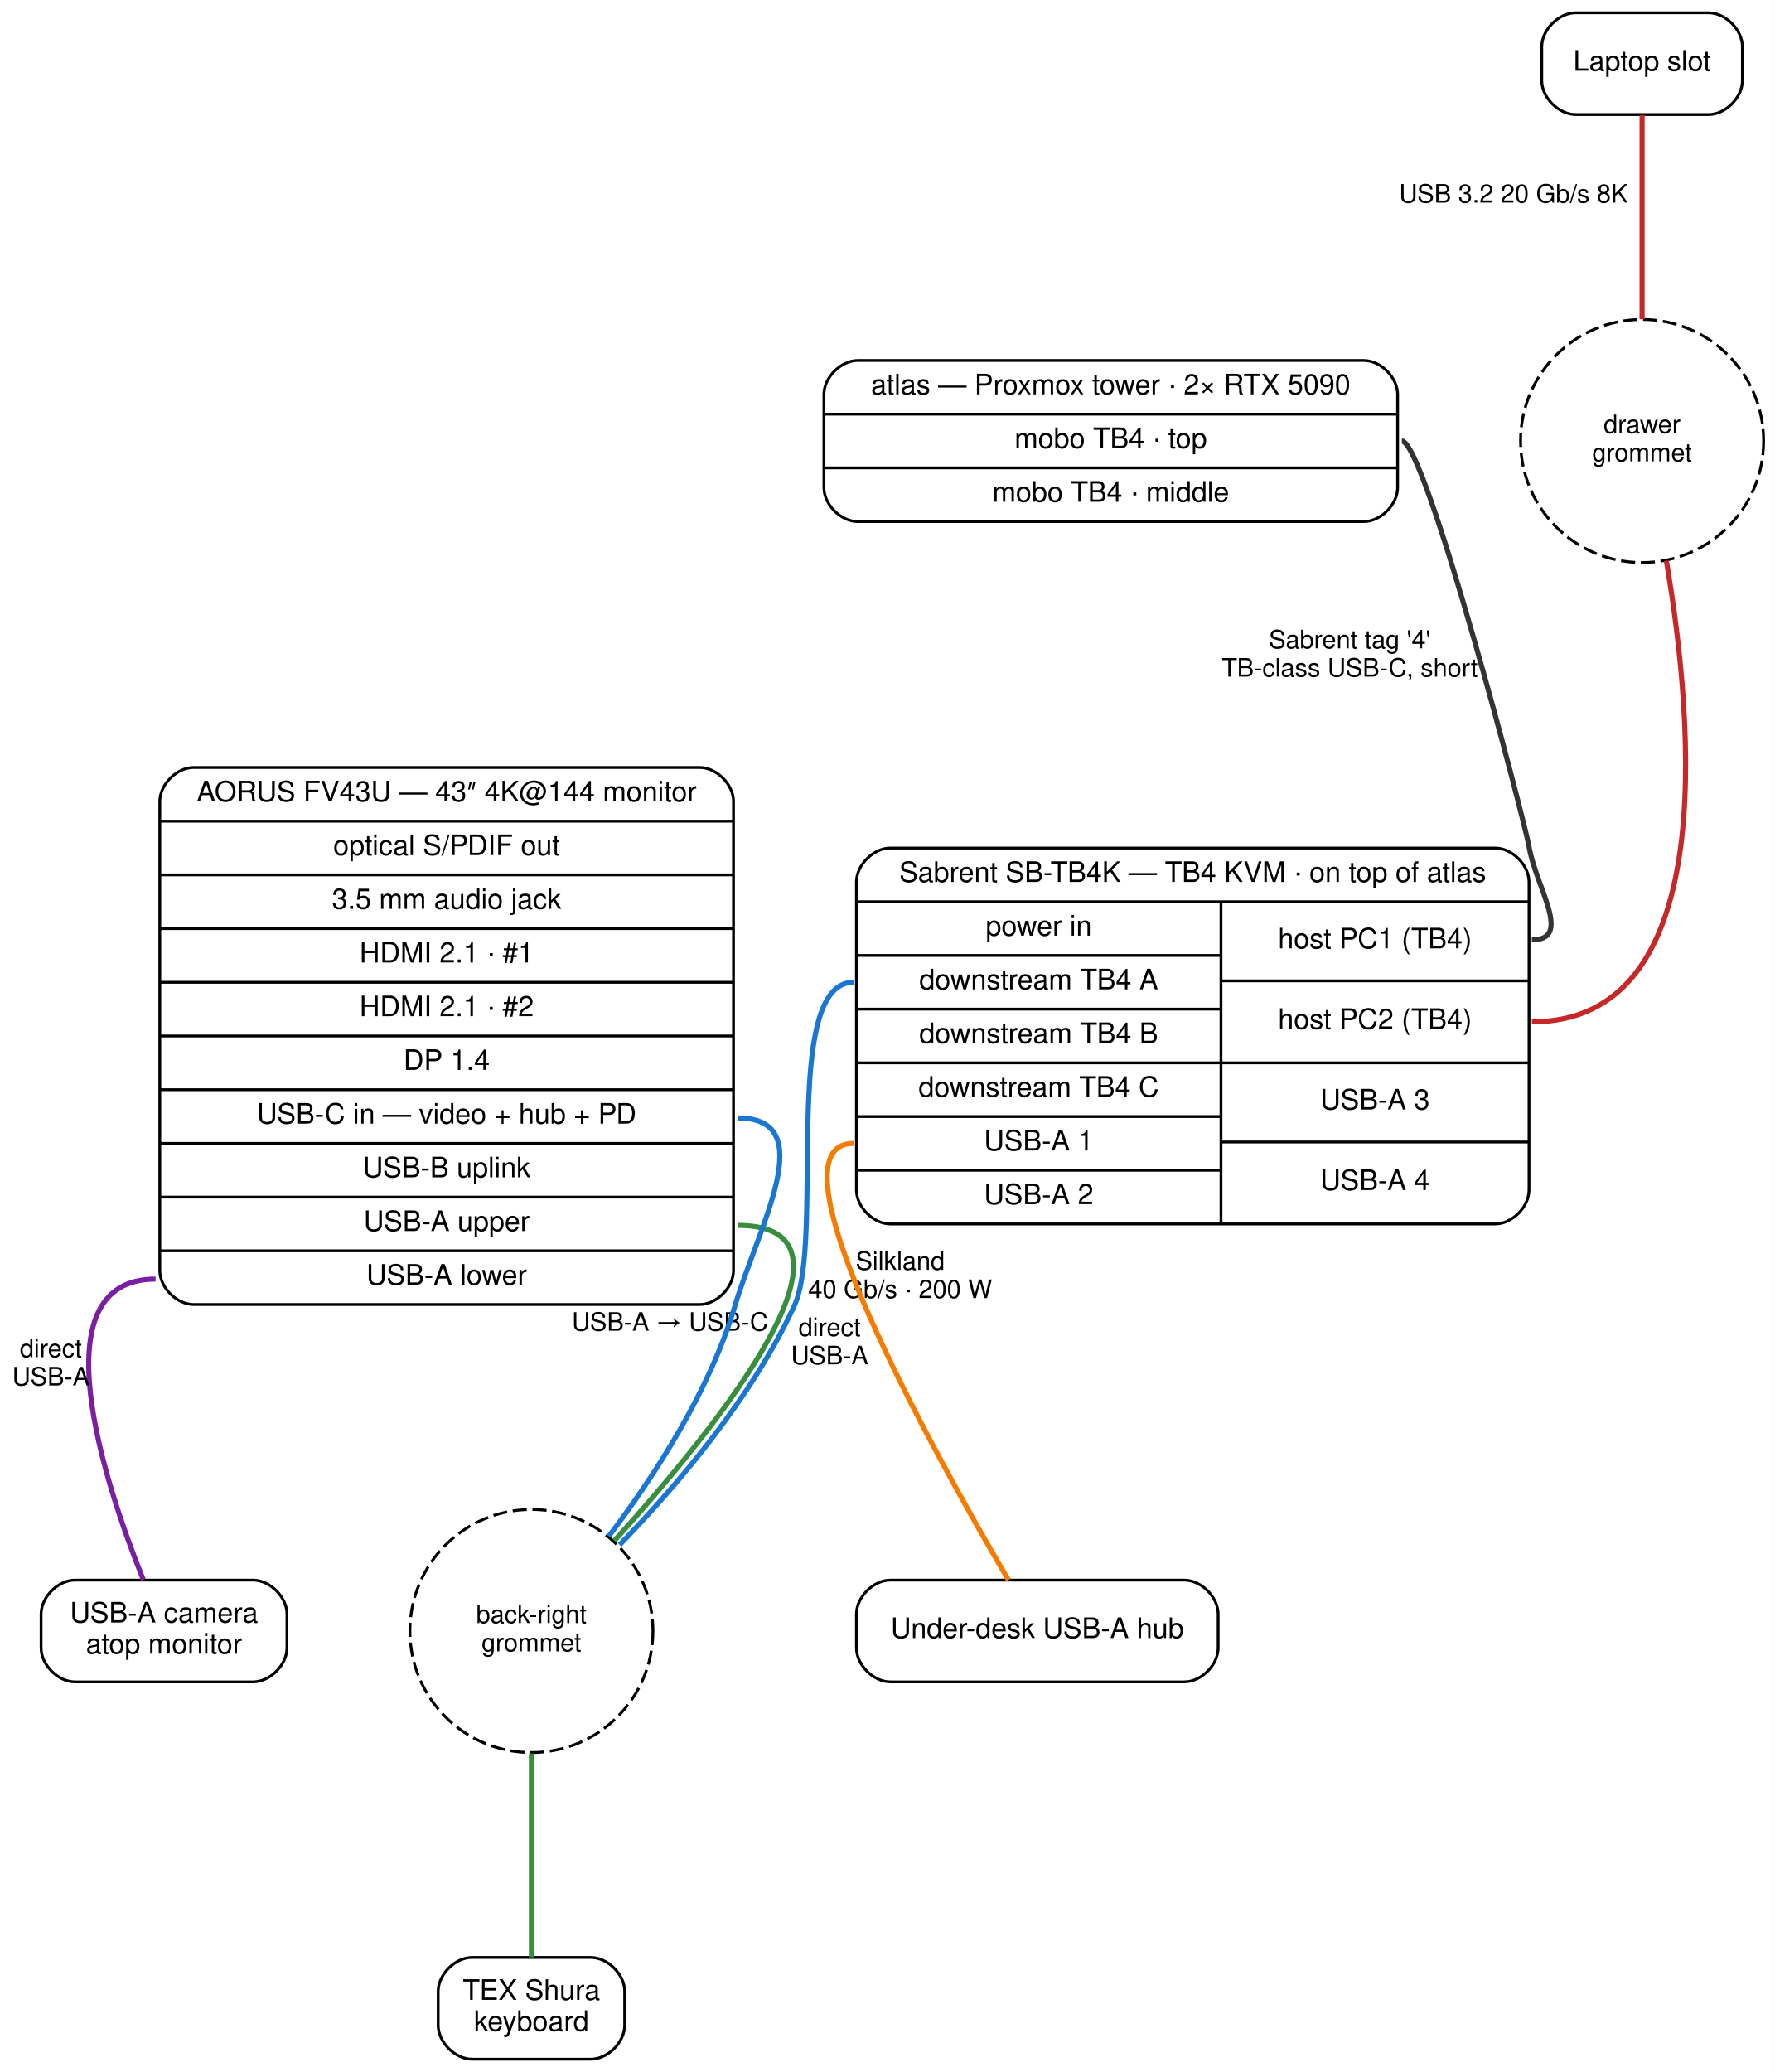
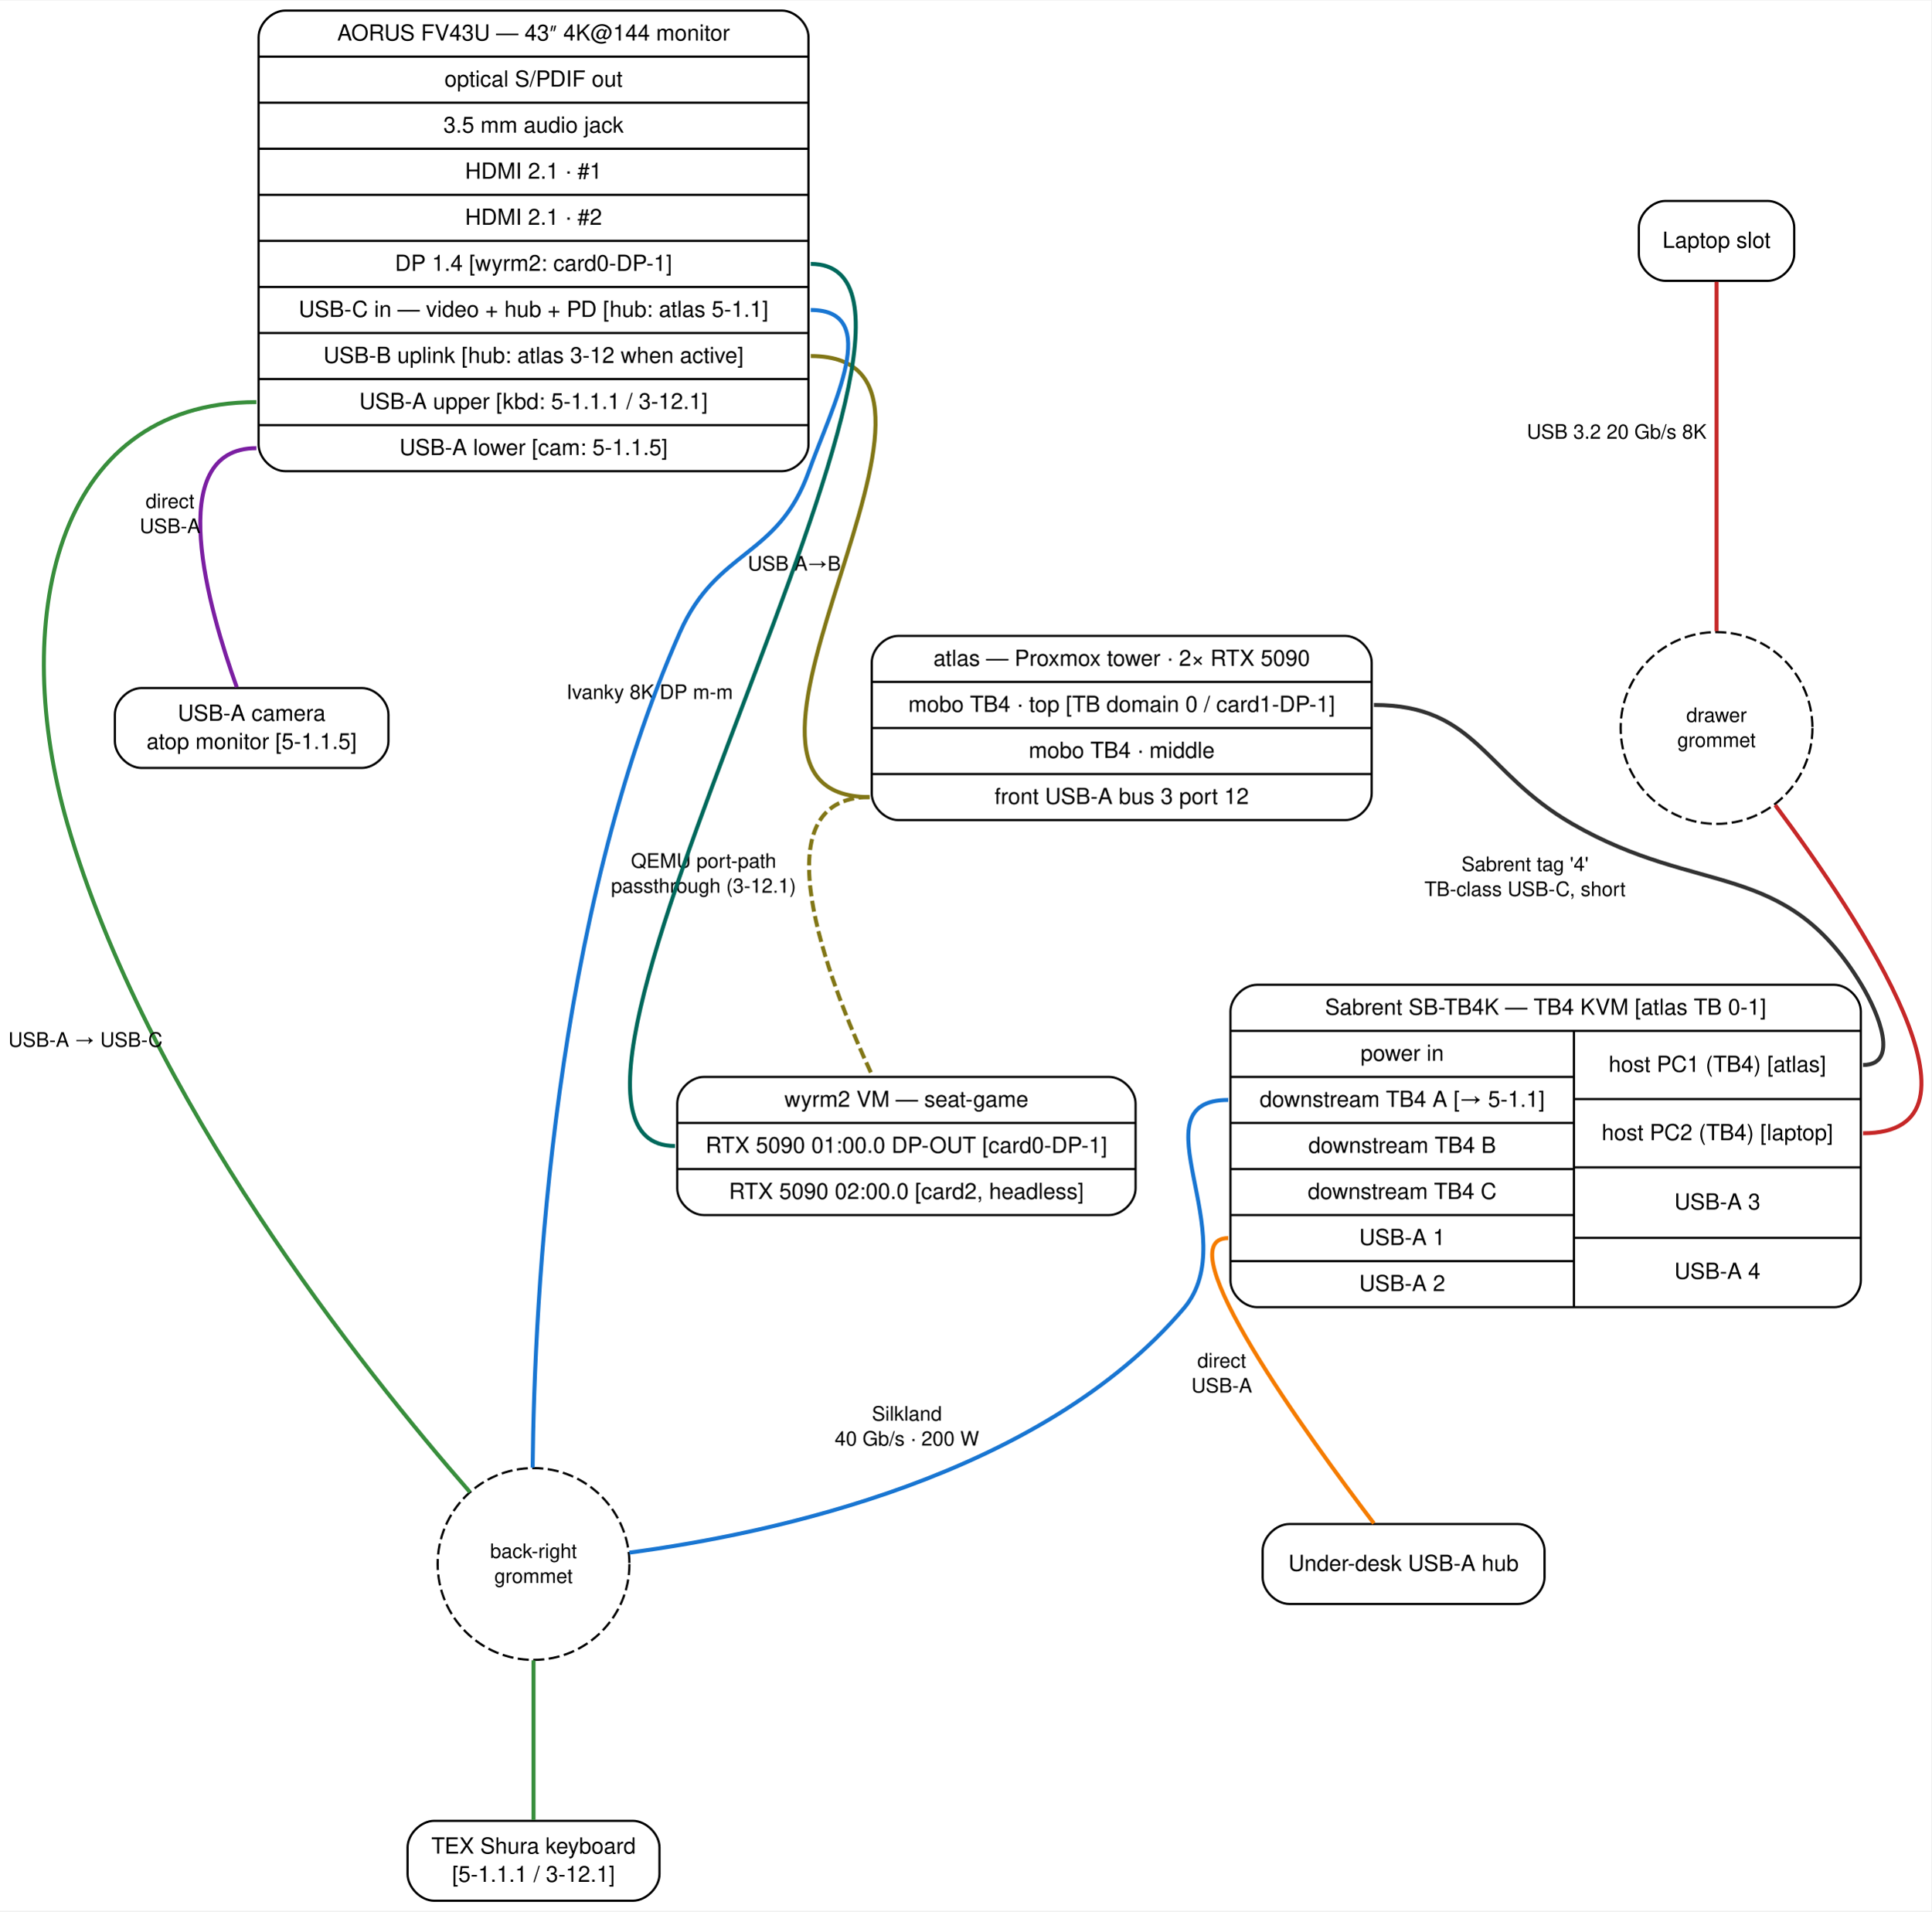
- <svg xmlns="http://www.w3.org/2000/svg" width="628pt" height="733pt" viewBox="0.00 0.00 628.04 733.00">
-   <g id="graph0" class="graph" transform="scale(1 1) rotate(0) translate(4 729)">
-     <polygon fill="white" stroke="transparent" points="-4,4 -4,-729 624.04,-729 624.04,4 -4,4" />
+ <svg xmlns="http://www.w3.org/2000/svg" width="870pt" height="861pt" viewBox="0.00 0.00 870.08 860.55">
+   <g id="graph0" class="graph" transform="scale(1 1) rotate(0) translate(4 856.55)">
+     <polygon fill="white" stroke="none" points="-4,4 -4,-856.55 866.08,-856.55 866.08,4 -4,4" />
    <g id="node1" class="node">
-       <path fill="none" stroke="black" d="M64.54,-267.5C64.54,-267.5 243.54,-267.5 243.54,-267.5 249.54,-267.5 255.54,-273.5 255.54,-279.5 255.54,-279.5 255.54,-445.5 255.54,-445.5 255.54,-451.5 249.54,-457.5 243.54,-457.5 243.54,-457.5 64.54,-457.5 64.54,-457.5 58.54,-457.5 52.54,-451.5 52.54,-445.5 52.54,-445.5 52.54,-279.5 52.54,-279.5 52.54,-273.5 58.54,-267.5 64.54,-267.5" />
-       <text text-anchor="middle" x="154.04" y="-445.5" font-family="Helvetica,sans-Serif" font-size="10.00">AORUS FV43U — 43″ 4K@144 monitor</text>
-       <polyline fill="none" stroke="black" points="52.54,-438.5 255.54,-438.5 " />
-       <text text-anchor="middle" x="154.04" y="-426.5" font-family="Helvetica,sans-Serif" font-size="10.00">optical S/PDIF out</text>
-       <polyline fill="none" stroke="black" points="52.54,-419.5 255.54,-419.5 " />
-       <text text-anchor="middle" x="154.04" y="-407.5" font-family="Helvetica,sans-Serif" font-size="10.00">3.5 mm audio jack</text>
-       <polyline fill="none" stroke="black" points="52.54,-400.5 255.54,-400.5 " />
-       <text text-anchor="middle" x="154.04" y="-388.5" font-family="Helvetica,sans-Serif" font-size="10.00">HDMI 2.1 · #1</text>
-       <polyline fill="none" stroke="black" points="52.54,-381.5 255.54,-381.5 " />
-       <text text-anchor="middle" x="154.04" y="-369.5" font-family="Helvetica,sans-Serif" font-size="10.00">HDMI 2.1 · #2</text>
-       <polyline fill="none" stroke="black" points="52.54,-362.5 255.54,-362.5 " />
-       <text text-anchor="middle" x="154.04" y="-350.5" font-family="Helvetica,sans-Serif" font-size="10.00">DP 1.4</text>
-       <polyline fill="none" stroke="black" points="52.54,-343.5 255.54,-343.5 " />
-       <text text-anchor="middle" x="154.04" y="-331.5" font-family="Helvetica,sans-Serif" font-size="10.00">USB-C in — video + hub + PD</text>
-       <polyline fill="none" stroke="black" points="52.54,-324.5 255.54,-324.5 " />
-       <text text-anchor="middle" x="154.04" y="-312.5" font-family="Helvetica,sans-Serif" font-size="10.00">USB-B uplink</text>
-       <polyline fill="none" stroke="black" points="52.54,-305.5 255.54,-305.5 " />
-       <text text-anchor="middle" x="154.04" y="-293.5" font-family="Helvetica,sans-Serif" font-size="10.00">USB-A upper</text>
-       <polyline fill="none" stroke="black" points="52.54,-286.5 255.54,-286.5 " />
-       <text text-anchor="middle" x="154.04" y="-274.5" font-family="Helvetica,sans-Serif" font-size="10.00">USB-A lower</text>
+       <path fill="none" stroke="black" d="M124.5,-644.55C124.5,-644.55 348.25,-644.55 348.25,-644.55 354.25,-644.55 360.25,-650.55 360.25,-656.55 360.25,-656.55 360.25,-840.05 360.25,-840.05 360.25,-846.05 354.25,-852.05 348.25,-852.05 348.25,-852.05 124.5,-852.05 124.5,-852.05 118.5,-852.05 112.5,-846.05 112.5,-840.05 112.5,-840.05 112.5,-656.55 112.5,-656.55 112.5,-650.55 118.5,-644.55 124.5,-644.55" />
+       <text text-anchor="middle" x="236.37" y="-838.55" font-family="Helvetica,sans-Serif" font-size="10.00">AORUS FV43U — 43″ 4K@144 monitor</text>
+       <polyline fill="none" stroke="black" points="112.5,-831.3 360.25,-831.3" />
+       <text text-anchor="middle" x="236.37" y="-817.8" font-family="Helvetica,sans-Serif" font-size="10.00">optical S/PDIF out</text>
+       <polyline fill="none" stroke="black" points="112.5,-810.55 360.25,-810.55" />
+       <text text-anchor="middle" x="236.37" y="-797.05" font-family="Helvetica,sans-Serif" font-size="10.00">3.5 mm audio jack</text>
+       <polyline fill="none" stroke="black" points="112.5,-789.8 360.25,-789.8" />
+       <text text-anchor="middle" x="236.37" y="-776.3" font-family="Helvetica,sans-Serif" font-size="10.00">HDMI 2.1 · #1</text>
+       <polyline fill="none" stroke="black" points="112.5,-769.05 360.25,-769.05" />
+       <text text-anchor="middle" x="236.37" y="-755.55" font-family="Helvetica,sans-Serif" font-size="10.00">HDMI 2.1 · #2</text>
+       <polyline fill="none" stroke="black" points="112.5,-748.3 360.25,-748.3" />
+       <text text-anchor="middle" x="236.37" y="-734.8" font-family="Helvetica,sans-Serif" font-size="10.00">DP 1.4 [wyrm2: card0-DP-1]</text>
+       <polyline fill="none" stroke="black" points="112.5,-727.55 360.25,-727.55" />
+       <text text-anchor="middle" x="236.37" y="-714.05" font-family="Helvetica,sans-Serif" font-size="10.00">USB-C in — video + hub + PD [hub: atlas 5-1.1]</text>
+       <polyline fill="none" stroke="black" points="112.5,-706.8 360.25,-706.8" />
+       <text text-anchor="middle" x="236.37" y="-693.3" font-family="Helvetica,sans-Serif" font-size="10.00">USB-B uplink [hub: atlas 3-12 when active]</text>
+       <polyline fill="none" stroke="black" points="112.5,-686.05 360.25,-686.05" />
+       <text text-anchor="middle" x="236.37" y="-672.55" font-family="Helvetica,sans-Serif" font-size="10.00">USB-A upper [kbd: 5-1.1.1 / 3-12.1]</text>
+       <polyline fill="none" stroke="black" points="112.5,-665.3 360.25,-665.3" />
+       <text text-anchor="middle" x="236.37" y="-651.8" font-family="Helvetica,sans-Serif" font-size="10.00">USB-A lower [cam: 5-1.1.5]</text>
+     </g>
+     <g id="node3" class="node">
+       <path fill="none" stroke="black" d="M400.75,-487.35C400.75,-487.35 602,-487.35 602,-487.35 608,-487.35 614,-493.35 614,-499.35 614,-499.35 614,-558.35 614,-558.35 614,-564.35 608,-570.35 602,-570.35 602,-570.35 400.75,-570.35 400.75,-570.35 394.75,-570.35 388.75,-564.35 388.75,-558.35 388.75,-558.35 388.75,-499.35 388.75,-499.35 388.75,-493.35 394.75,-487.35 400.75,-487.35" />
+       <text text-anchor="middle" x="501.37" y="-556.85" font-family="Helvetica,sans-Serif" font-size="10.00">atlas — Proxmox tower · 2× RTX 5090</text>
+       <polyline fill="none" stroke="black" points="388.75,-549.6 614,-549.6" />
+       <text text-anchor="middle" x="501.37" y="-536.1" font-family="Helvetica,sans-Serif" font-size="10.00">mobo TB4 · top [TB domain 0 / card1-DP-1]</text>
+       <polyline fill="none" stroke="black" points="388.75,-528.85 614,-528.85" />
+       <text text-anchor="middle" x="501.37" y="-515.35" font-family="Helvetica,sans-Serif" font-size="10.00">mobo TB4 · middle</text>
+       <polyline fill="none" stroke="black" points="388.75,-508.1 614,-508.1" />
+       <text text-anchor="middle" x="501.37" y="-494.6" font-family="Helvetica,sans-Serif" font-size="10.00">front USB-A bus 3 port 12</text>
+     </g>
+     <g id="edge11" class="edge">
+       <path fill="none" stroke="#827717" stroke-width="1.8" d="M361.25,-696.42C450.34,-696.42 298.66,-497.72 387.75,-497.72" />
+       <text text-anchor="middle" x="353.87" y="-599.77" font-family="Helvetica,sans-Serif" font-size="9.00">USB A→B</text>
+     </g>
+     <g id="node6" class="node">
+       <ellipse fill="none" stroke="black" stroke-dasharray="5,2" cx="236.37" cy="-152.2" rx="43.2" ry="43.2" />
+       <text text-anchor="middle" x="236.37" y="-154.9" font-family="Helvetica,sans-Serif" font-size="9.00">back-right</text>
+       <text text-anchor="middle" x="236.37" y="-143.65" font-family="Helvetica,sans-Serif" font-size="9.00">grommet</text>
+     </g>
+     <g id="edge7" class="edge">
+       <path fill="none" stroke="#388e3c" stroke-width="1.8" d="M111.5,-675.67C18.96,-675.67 0.65,-574.55 26.37,-485.65 62.15,-362.04 159.1,-240.22 207.74,-184.57" />
+       <text text-anchor="middle" x="34.5" y="-385.22" font-family="Helvetica,sans-Serif" font-size="9.00">USB-A → USB-C</text>
+     </g>
+     <g id="node8" class="node">
+       <path fill="none" stroke="black" d="M59.75,-510.85C59.75,-510.85 159,-510.85 159,-510.85 165,-510.85 171,-516.85 171,-522.85 171,-522.85 171,-534.85 171,-534.85 171,-540.85 165,-546.85 159,-546.85 159,-546.85 59.75,-546.85 59.75,-546.85 53.75,-546.85 47.75,-540.85 47.75,-534.85 47.75,-534.85 47.75,-522.85 47.75,-522.85 47.75,-516.85 53.75,-510.85 59.75,-510.85" />
+       <text text-anchor="middle" x="109.37" y="-532.1" font-family="Helvetica,sans-Serif" font-size="10.00">USB-A camera</text>
+       <text text-anchor="middle" x="109.37" y="-519.35" font-family="Helvetica,sans-Serif" font-size="10.00">atop monitor [5-1.1.5]</text>
+     </g>
+     <g id="edge9" class="edge">
+       <path fill="none" stroke="#7b1fa2" stroke-width="1.8" d="M111.5,-654.92C68.93,-654.92 90.3,-581.61 102.66,-547.24" />
+       <text text-anchor="middle" x="72.61" y="-627.92" font-family="Helvetica,sans-Serif" font-size="9.00">direct</text>
+       <text text-anchor="middle" x="72.61" y="-616.67" font-family="Helvetica,sans-Serif" font-size="9.00">USB-A</text>
+     </g>
+     <g id="node2" class="node">
+       <path fill="none" stroke="black" d="M562.37,-267.9C562.37,-267.9 822.37,-267.9 822.37,-267.9 828.37,-267.9 834.37,-273.9 834.37,-279.9 834.37,-279.9 834.37,-401.15 834.37,-401.15 834.37,-407.15 828.37,-413.15 822.37,-413.15 822.37,-413.15 562.37,-413.15 562.37,-413.15 556.37,-413.15 550.37,-407.15 550.37,-401.15 550.37,-401.15 550.37,-279.9 550.37,-279.9 550.37,-273.9 556.37,-267.9 562.37,-267.9" />
+       <text text-anchor="middle" x="692.37" y="-399.65" font-family="Helvetica,sans-Serif" font-size="10.00">Sabrent SB-TB4K — TB4 KVM [atlas TB 0-1]</text>
+       <polyline fill="none" stroke="black" points="550.37,-392.4 834.37,-392.4" />
+       <text text-anchor="middle" x="627.75" y="-378.9" font-family="Helvetica,sans-Serif" font-size="10.00">power in</text>
+       <polyline fill="none" stroke="black" points="550.37,-371.65 705.12,-371.65" />
+       <text text-anchor="middle" x="627.75" y="-358.15" font-family="Helvetica,sans-Serif" font-size="10.00">downstream TB4 A [→ 5-1.1]</text>
+       <polyline fill="none" stroke="black" points="550.37,-350.9 705.12,-350.9" />
+       <text text-anchor="middle" x="627.75" y="-337.4" font-family="Helvetica,sans-Serif" font-size="10.00">downstream TB4 B</text>
+       <polyline fill="none" stroke="black" points="550.37,-330.15 705.12,-330.15" />
+       <text text-anchor="middle" x="627.75" y="-316.65" font-family="Helvetica,sans-Serif" font-size="10.00">downstream TB4 C</text>
+       <polyline fill="none" stroke="black" points="550.37,-309.4 705.12,-309.4" />
+       <text text-anchor="middle" x="627.75" y="-295.9" font-family="Helvetica,sans-Serif" font-size="10.00">USB-A 1</text>
+       <polyline fill="none" stroke="black" points="550.37,-288.65 705.12,-288.65" />
+       <text text-anchor="middle" x="627.75" y="-275.15" font-family="Helvetica,sans-Serif" font-size="10.00">USB-A 2</text>
+       <polyline fill="none" stroke="black" points="705.12,-267.9 705.12,-392.4" />
+       <text text-anchor="middle" x="769.75" y="-373.9" font-family="Helvetica,sans-Serif" font-size="10.00">host PC1 (TB4) [atlas]</text>
+       <polyline fill="none" stroke="black" points="705.12,-361.65 834.37,-361.65" />
+       <text text-anchor="middle" x="769.75" y="-343.15" font-family="Helvetica,sans-Serif" font-size="10.00">host PC2 (TB4) [laptop]</text>
+       <polyline fill="none" stroke="black" points="705.12,-330.9 834.37,-330.9" />
+       <text text-anchor="middle" x="769.75" y="-311.9" font-family="Helvetica,sans-Serif" font-size="10.00">USB-A 3</text>
+       <polyline fill="none" stroke="black" points="705.12,-299.15 834.37,-299.15" />
+       <text text-anchor="middle" x="769.75" y="-280.65" font-family="Helvetica,sans-Serif" font-size="10.00">USB-A 4</text>
+     </g>
+     <g id="edge4" class="edge">
+       <path fill="none" stroke="#1976d2" stroke-width="1.8" d="M549.37,-361.27C506.72,-361.27 557,-299.9 529.37,-267.4 465.02,-191.69 344.08,-165.91 279.54,-157.33" />
+       <text text-anchor="middle" x="404.59" y="-216.78" font-family="Helvetica,sans-Serif" font-size="9.00">Silkland</text>
+       <text text-anchor="middle" x="404.59" y="-205.53" font-family="Helvetica,sans-Serif" font-size="9.00">40 Gb/s · 200 W</text>
+     </g>
+     <g id="node10" class="node">
+       <path fill="none" stroke="black" d="M576.87,-134.2C576.87,-134.2 679.87,-134.2 679.87,-134.2 685.87,-134.2 691.87,-140.2 691.87,-146.2 691.87,-146.2 691.87,-158.2 691.87,-158.2 691.87,-164.2 685.87,-170.2 679.87,-170.2 679.87,-170.2 576.87,-170.2 576.87,-170.2 570.87,-170.2 564.87,-164.2 564.87,-158.2 564.87,-158.2 564.87,-146.2 564.87,-146.2 564.87,-140.2 570.87,-134.2 576.87,-134.2" />
+       <text text-anchor="middle" x="628.37" y="-149.07" font-family="Helvetica,sans-Serif" font-size="10.00">Under-desk USB-A hub</text>
+     </g>
+     <g id="edge6" class="edge">
+       <path fill="none" stroke="#f57c00" stroke-width="1.8" d="M549.37,-299.02C520.44,-299.02 585.64,-209.13 615,-170.5" />
+       <text text-anchor="middle" x="546.45" y="-240.7" font-family="Helvetica,sans-Serif" font-size="9.00">direct</text>
+       <text text-anchor="middle" x="546.45" y="-229.45" font-family="Helvetica,sans-Serif" font-size="9.00">USB-A</text>
+     </g>
+     <g id="edge1" class="edge">
+       <path fill="none" stroke="#333333" stroke-width="1.8" d="M615,-539.22C661.31,-539.22 664.25,-508.78 704.37,-485.65 761.6,-452.67 800.07,-470.09 834.37,-413.65 842.83,-399.73 851.66,-377.02 835.37,-377.02" />
+       <text text-anchor="middle" x="683.09" y="-464.39" font-family="Helvetica,sans-Serif" font-size="9.00">Sabrent tag '4'</text>
+       <text text-anchor="middle" x="683.09" y="-453.14" font-family="Helvetica,sans-Serif" font-size="9.00">TB-class USB-C, short</text>
+     </g>
+     <g id="node4" class="node">
+       <path fill="none" stroke="black" d="M313.12,-309.4C313.12,-309.4 495.62,-309.4 495.62,-309.4 501.62,-309.4 507.62,-315.4 507.62,-321.4 507.62,-321.4 507.62,-359.65 507.62,-359.65 507.62,-365.65 501.62,-371.65 495.62,-371.65 495.62,-371.65 313.12,-371.65 313.12,-371.65 307.12,-371.65 301.12,-365.65 301.12,-359.65 301.12,-359.65 301.12,-321.4 301.12,-321.4 301.12,-315.4 307.12,-309.4 313.12,-309.4" />
+       <text text-anchor="middle" x="404.37" y="-358.15" font-family="Helvetica,sans-Serif" font-size="10.00">wyrm2 VM — seat-game</text>
+       <polyline fill="none" stroke="black" points="301.12,-350.9 507.62,-350.9" />
+       <text text-anchor="middle" x="404.37" y="-337.4" font-family="Helvetica,sans-Serif" font-size="10.00">RTX 5090 01:00.0 DP-OUT [card0-DP-1]</text>
+       <polyline fill="none" stroke="black" points="301.12,-330.15 507.62,-330.15" />
+       <text text-anchor="middle" x="404.37" y="-316.65" font-family="Helvetica,sans-Serif" font-size="10.00">RTX 5090 02:00.0 [card2, headless]</text>
+     </g>
+     <g id="edge12" class="edge">
+       <path fill="none" stroke="#827717" stroke-width="1.8" stroke-dasharray="5,2" d="M387.75,-497.72C337.71,-497.72 367.95,-417.47 389.09,-372.01" />
+       <text text-anchor="middle" x="312.98" y="-465.87" font-family="Helvetica,sans-Serif" font-size="9.00">QEMU port-path</text>
+       <text text-anchor="middle" x="312.98" y="-454.62" font-family="Helvetica,sans-Serif" font-size="9.00">passthrough (3-12.1)</text>
+     </g>
+     <g id="edge10" class="edge">
+       <path fill="none" stroke="#00695c" stroke-width="1.8" d="M300.12,-340.52C210.78,-340.52 450.6,-737.92 361.25,-737.92" />
+       <text text-anchor="middle" x="288.69" y="-541.92" font-family="Helvetica,sans-Serif" font-size="9.00">Ivanky 8K DP m-m</text>
    </g>
    <g id="node5" class="node">
-       <ellipse fill="none" stroke="black" stroke-dasharray="5,2" cx="184.04" cy="-152" rx="43" ry="43" />
-       <text text-anchor="middle" x="184.04" y="-154.8" font-family="Helvetica,sans-Serif" font-size="9.00">back-right</text>
-       <text text-anchor="middle" x="184.04" y="-144.8" font-family="Helvetica,sans-Serif" font-size="9.00">grommet</text>
-     </g>
-     <g id="edge7" class="edge">
-       <path fill="none" stroke="#388e3c" stroke-width="1.8" d="M257.04,-295.5C306.79,-295.5 251.28,-225.83 213.38,-183.92" />
-       <text text-anchor="middle" x="233.08" y="-258.23" font-family="Helvetica,sans-Serif" font-size="9.00">USB-A → USB-C</text>
+       <path fill="none" stroke="black" d="M746.37,-730.3C746.37,-730.3 792.37,-730.3 792.37,-730.3 798.37,-730.3 804.37,-736.3 804.37,-742.3 804.37,-742.3 804.37,-754.3 804.37,-754.3 804.37,-760.3 798.37,-766.3 792.37,-766.3 792.37,-766.3 746.37,-766.3 746.37,-766.3 740.37,-766.3 734.37,-760.3 734.37,-754.3 734.37,-754.3 734.37,-742.3 734.37,-742.3 734.37,-736.3 740.37,-730.3 746.37,-730.3" />
+       <text text-anchor="middle" x="769.37" y="-745.17" font-family="Helvetica,sans-Serif" font-size="10.00">Laptop slot</text>
    </g>
    <g id="node7" class="node">
-       <path fill="none" stroke="black" d="M22.54,-134C22.54,-134 85.54,-134 85.54,-134 91.54,-134 97.54,-140 97.54,-146 97.54,-146 97.54,-158 97.54,-158 97.54,-164 91.54,-170 85.54,-170 85.54,-170 22.54,-170 22.54,-170 16.54,-170 10.54,-164 10.54,-158 10.54,-158 10.54,-146 10.54,-146 10.54,-140 16.54,-134 22.54,-134" />
-       <text text-anchor="middle" x="54.04" y="-155" font-family="Helvetica,sans-Serif" font-size="10.00">USB-A camera</text>
-       <text text-anchor="middle" x="54.04" y="-144" font-family="Helvetica,sans-Serif" font-size="10.00">atop monitor</text>
+       <ellipse fill="none" stroke="black" stroke-dasharray="5,2" cx="769.37" cy="-528.85" rx="43.2" ry="43.2" />
+       <text text-anchor="middle" x="769.37" y="-531.55" font-family="Helvetica,sans-Serif" font-size="9.00">drawer</text>
+       <text text-anchor="middle" x="769.37" y="-520.3" font-family="Helvetica,sans-Serif" font-size="9.00">grommet</text>
    </g>
-     <g id="edge9" class="edge">
-       <path fill="none" stroke="#7b1fa2" stroke-width="1.8" d="M51.04,-276.5C9,-276.5 33.09,-204.11 46.69,-170.17" />
-       <text text-anchor="middle" x="14" y="-248.86" font-family="Helvetica,sans-Serif" font-size="9.00">direct</text>
-       <text text-anchor="middle" x="14" y="-238.86" font-family="Helvetica,sans-Serif" font-size="9.00">USB-A</text>
+     <g id="edge2" class="edge">
+       <path fill="none" stroke="#c62828" stroke-width="1.8" d="M769.37,-729.87C769.37,-696.01 769.37,-620.45 769.37,-572.5" />
+       <text text-anchor="middle" x="724.37" y="-659.17" font-family="Helvetica,sans-Serif" font-size="9.00">USB 3.2 20 Gb/s 8K</text>
    </g>
-     <g id="node2" class="node">
-       <path fill="none" stroke="black" d="M311.04,-296C311.04,-296 525.04,-296 525.04,-296 531.04,-296 537.04,-302 537.04,-308 537.04,-308 537.04,-417 537.04,-417 537.04,-423 531.04,-429 525.04,-429 525.04,-429 311.04,-429 311.04,-429 305.04,-429 299.04,-423 299.04,-417 299.04,-417 299.04,-308 299.04,-308 299.04,-302 305.04,-296 311.04,-296" />
-       <text text-anchor="middle" x="418.04" y="-417" font-family="Helvetica,sans-Serif" font-size="10.00">Sabrent SB-TB4K — TB4 KVM · on top of atlas</text>
-       <polyline fill="none" stroke="black" points="299.04,-410 537.04,-410 " />
-       <text text-anchor="middle" x="363.54" y="-398" font-family="Helvetica,sans-Serif" font-size="10.00">power in</text>
-       <polyline fill="none" stroke="black" points="299.04,-391 428.04,-391 " />
-       <text text-anchor="middle" x="363.54" y="-379" font-family="Helvetica,sans-Serif" font-size="10.00">downstream TB4 A</text>
-       <polyline fill="none" stroke="black" points="299.04,-372 428.04,-372 " />
-       <text text-anchor="middle" x="363.54" y="-360" font-family="Helvetica,sans-Serif" font-size="10.00">downstream TB4 B</text>
-       <polyline fill="none" stroke="black" points="299.04,-353 428.04,-353 " />
-       <text text-anchor="middle" x="363.54" y="-341" font-family="Helvetica,sans-Serif" font-size="10.00">downstream TB4 C</text>
-       <polyline fill="none" stroke="black" points="299.04,-334 428.04,-334 " />
-       <text text-anchor="middle" x="363.54" y="-322" font-family="Helvetica,sans-Serif" font-size="10.00">USB-A 1</text>
-       <polyline fill="none" stroke="black" points="299.04,-315 428.04,-315 " />
-       <text text-anchor="middle" x="363.54" y="-303" font-family="Helvetica,sans-Serif" font-size="10.00">USB-A 2</text>
-       <polyline fill="none" stroke="black" points="428.04,-296 428.04,-410 " />
-       <text text-anchor="middle" x="482.54" y="-393.5" font-family="Helvetica,sans-Serif" font-size="10.00">host PC1 (TB4)</text>
-       <polyline fill="none" stroke="black" points="428.04,-382 537.04,-382 " />
-       <text text-anchor="middle" x="482.54" y="-365" font-family="Helvetica,sans-Serif" font-size="10.00">host PC2 (TB4)</text>
-       <polyline fill="none" stroke="black" points="428.04,-353 537.04,-353 " />
-       <text text-anchor="middle" x="482.54" y="-336.5" font-family="Helvetica,sans-Serif" font-size="10.00">USB-A 3</text>
-       <polyline fill="none" stroke="black" points="428.04,-325 537.04,-325 " />
-       <text text-anchor="middle" x="482.54" y="-308" font-family="Helvetica,sans-Serif" font-size="10.00">USB-A 4</text>
-     </g>
-     <g id="edge4" class="edge">
-       <path fill="none" stroke="#1976d2" stroke-width="1.8" d="M298.04,-381.5C272.17,-381.5 287.89,-290.48 277.04,-267 262.14,-234.77 236.01,-203.93 215.23,-182.47" />
-       <text text-anchor="middle" x="314.53" y="-279.78" font-family="Helvetica,sans-Serif" font-size="9.00">Silkland</text>
-       <text text-anchor="middle" x="314.53" y="-269.78" font-family="Helvetica,sans-Serif" font-size="9.00">40 Gb/s · 200 W</text>
+     <g id="edge5" class="edge">
+       <path fill="none" stroke="#1976d2" stroke-width="1.8" d="M235.97,-195.63C236.74,-273.6 245.47,-443.48 302.37,-572.05 318.99,-609.59 346.35,-605.42 360.25,-644.05 371.25,-674.63 393.75,-717.17 361.25,-717.17" />
    </g>
    <g id="node9" class="node">
-       <path fill="none" stroke="black" d="M311.04,-134C311.04,-134 415.04,-134 415.04,-134 421.04,-134 427.04,-140 427.04,-146 427.04,-146 427.04,-158 427.04,-158 427.04,-164 421.04,-170 415.04,-170 415.04,-170 311.04,-170 311.04,-170 305.04,-170 299.04,-164 299.04,-158 299.04,-158 299.04,-146 299.04,-146 299.04,-140 305.04,-134 311.04,-134" />
-       <text text-anchor="middle" x="363.04" y="-149.5" font-family="Helvetica,sans-Serif" font-size="10.00">Under-desk USB-A hub</text>
-     </g>
-     <g id="edge6" class="edge">
-       <path fill="none" stroke="#f57c00" stroke-width="1.8" d="M298.04,-324.5C265.24,-324.5 327.31,-213.45 352.81,-170.07" />
-       <text text-anchor="middle" x="289.56" y="-256.35" font-family="Helvetica,sans-Serif" font-size="9.00">direct</text>
-       <text text-anchor="middle" x="289.56" y="-246.35" font-family="Helvetica,sans-Serif" font-size="9.00">USB-A</text>
-     </g>
-     <g id="node3" class="node">
-       <path fill="none" stroke="black" d="M299.54,-544.5C299.54,-544.5 478.54,-544.5 478.54,-544.5 484.54,-544.5 490.54,-550.5 490.54,-556.5 490.54,-556.5 490.54,-589.5 490.54,-589.5 490.54,-595.5 484.54,-601.5 478.54,-601.5 478.54,-601.5 299.54,-601.5 299.54,-601.5 293.54,-601.5 287.54,-595.5 287.54,-589.5 287.54,-589.5 287.54,-556.5 287.54,-556.5 287.54,-550.5 293.54,-544.5 299.54,-544.5" />
-       <text text-anchor="middle" x="389.04" y="-589.5" font-family="Helvetica,sans-Serif" font-size="10.00">atlas — Proxmox tower · 2× RTX 5090</text>
-       <polyline fill="none" stroke="black" points="287.54,-582.5 490.54,-582.5 " />
-       <text text-anchor="middle" x="389.04" y="-570.5" font-family="Helvetica,sans-Serif" font-size="10.00">mobo TB4 · top</text>
-       <polyline fill="none" stroke="black" points="287.54,-563.5 490.54,-563.5 " />
-       <text text-anchor="middle" x="389.04" y="-551.5" font-family="Helvetica,sans-Serif" font-size="10.00">mobo TB4 · middle</text>
-     </g>
-     <g id="edge1" class="edge">
-       <path fill="none" stroke="#333333" stroke-width="1.8" d="M492.04,-573C500.39,-573 535.65,-437.74 537.04,-429.5 539.48,-415.03 552.71,-396.5 538.04,-396.5" />
-       <text text-anchor="middle" x="473.59" y="-499.65" font-family="Helvetica,sans-Serif" font-size="9.00">Sabrent tag '4'</text>
-       <text text-anchor="middle" x="473.59" y="-489.65" font-family="Helvetica,sans-Serif" font-size="9.00">TB-class USB-C, short</text>
-     </g>
-     <g id="node4" class="node">
-       <path fill="none" stroke="black" d="M553.54,-688.5C553.54,-688.5 600.54,-688.5 600.54,-688.5 606.54,-688.5 612.54,-694.5 612.54,-700.5 612.54,-700.5 612.54,-712.5 612.54,-712.5 612.54,-718.5 606.54,-724.5 600.54,-724.5 600.54,-724.5 553.54,-724.5 553.54,-724.5 547.54,-724.5 541.54,-718.5 541.54,-712.5 541.54,-712.5 541.54,-700.5 541.54,-700.5 541.54,-694.5 547.54,-688.5 553.54,-688.5" />
-       <text text-anchor="middle" x="577.04" y="-704" font-family="Helvetica,sans-Serif" font-size="10.00">Laptop slot</text>
-     </g>
-     <g id="node6" class="node">
-       <ellipse fill="none" stroke="black" stroke-dasharray="5,2" cx="577.04" cy="-573" rx="43" ry="43" />
-       <text text-anchor="middle" x="577.04" y="-575.8" font-family="Helvetica,sans-Serif" font-size="9.00">drawer</text>
-       <text text-anchor="middle" x="577.04" y="-565.8" font-family="Helvetica,sans-Serif" font-size="9.00">grommet</text>
-     </g>
-     <g id="edge2" class="edge">
-       <path fill="none" stroke="#c62828" stroke-width="1.8" d="M577.04,-688.31C577.04,-670.07 577.04,-640.56 577.04,-616.1" />
-       <text text-anchor="middle" x="531.54" y="-657.34" font-family="Helvetica,sans-Serif" font-size="9.00">USB 3.2 20 Gb/s 8K</text>
-     </g>
-     <g id="edge5" class="edge">
-       <path fill="none" stroke="#1976d2" stroke-width="1.8" d="M211.41,-185.51C227.78,-207.11 247.09,-236.93 256.04,-267 264.47,-295.33 286.6,-333.5 257.04,-333.5" />
-     </g>
-     <g id="node8" class="node">
-       <path fill="none" stroke="black" d="M163.04,-0.5C163.04,-0.5 205.04,-0.5 205.04,-0.5 211.04,-0.5 217.04,-6.5 217.04,-12.5 217.04,-12.5 217.04,-24.5 217.04,-24.5 217.04,-30.5 211.04,-36.5 205.04,-36.5 205.04,-36.5 163.04,-36.5 163.04,-36.5 157.04,-36.5 151.04,-30.5 151.04,-24.5 151.04,-24.5 151.04,-12.5 151.04,-12.5 151.04,-6.5 157.04,-0.5 163.04,-0.5" />
-       <text text-anchor="middle" x="184.04" y="-21.5" font-family="Helvetica,sans-Serif" font-size="10.00">TEX Shura</text>
-       <text text-anchor="middle" x="184.04" y="-10.5" font-family="Helvetica,sans-Serif" font-size="10.00">keyboard</text>
+       <path fill="none" stroke="black" d="M191.62,-0.5C191.62,-0.5 281.12,-0.5 281.12,-0.5 287.12,-0.5 293.12,-6.5 293.12,-12.5 293.12,-12.5 293.12,-24.5 293.12,-24.5 293.12,-30.5 287.12,-36.5 281.12,-36.5 281.12,-36.5 191.62,-36.5 191.62,-36.5 185.62,-36.5 179.62,-30.5 179.62,-24.5 179.62,-24.5 179.62,-12.5 179.62,-12.5 179.62,-6.5 185.62,-0.5 191.62,-0.5" />
+       <text text-anchor="middle" x="236.37" y="-21.75" font-family="Helvetica,sans-Serif" font-size="10.00">TEX Shura keyboard</text>
+       <text text-anchor="middle" x="236.37" y="-9" font-family="Helvetica,sans-Serif" font-size="10.00">[5-1.1.1 / 3-12.1]</text>
    </g>
    <g id="edge8" class="edge">
-       <path fill="none" stroke="#388e3c" stroke-width="1.8" d="M184.04,-108.67C184.04,-84.19 184.04,-54.74 184.04,-36.56" />
+       <path fill="none" stroke="#388e3c" stroke-width="1.8" d="M236.37,-108.8C236.37,-84.44 236.37,-55.15 236.37,-36.93" />
    </g>
    <g id="edge3" class="edge">
-       <path fill="none" stroke="#c62828" stroke-width="1.8" d="M585.63,-530.62C595.78,-470.86 603.82,-367.5 538.04,-367.5" />
+       <path fill="none" stroke="#c62828" stroke-width="1.8" d="M795.79,-494.12C834.99,-441.61 897.59,-346.27 835.37,-346.27" />
    </g>
  </g>
</svg>
